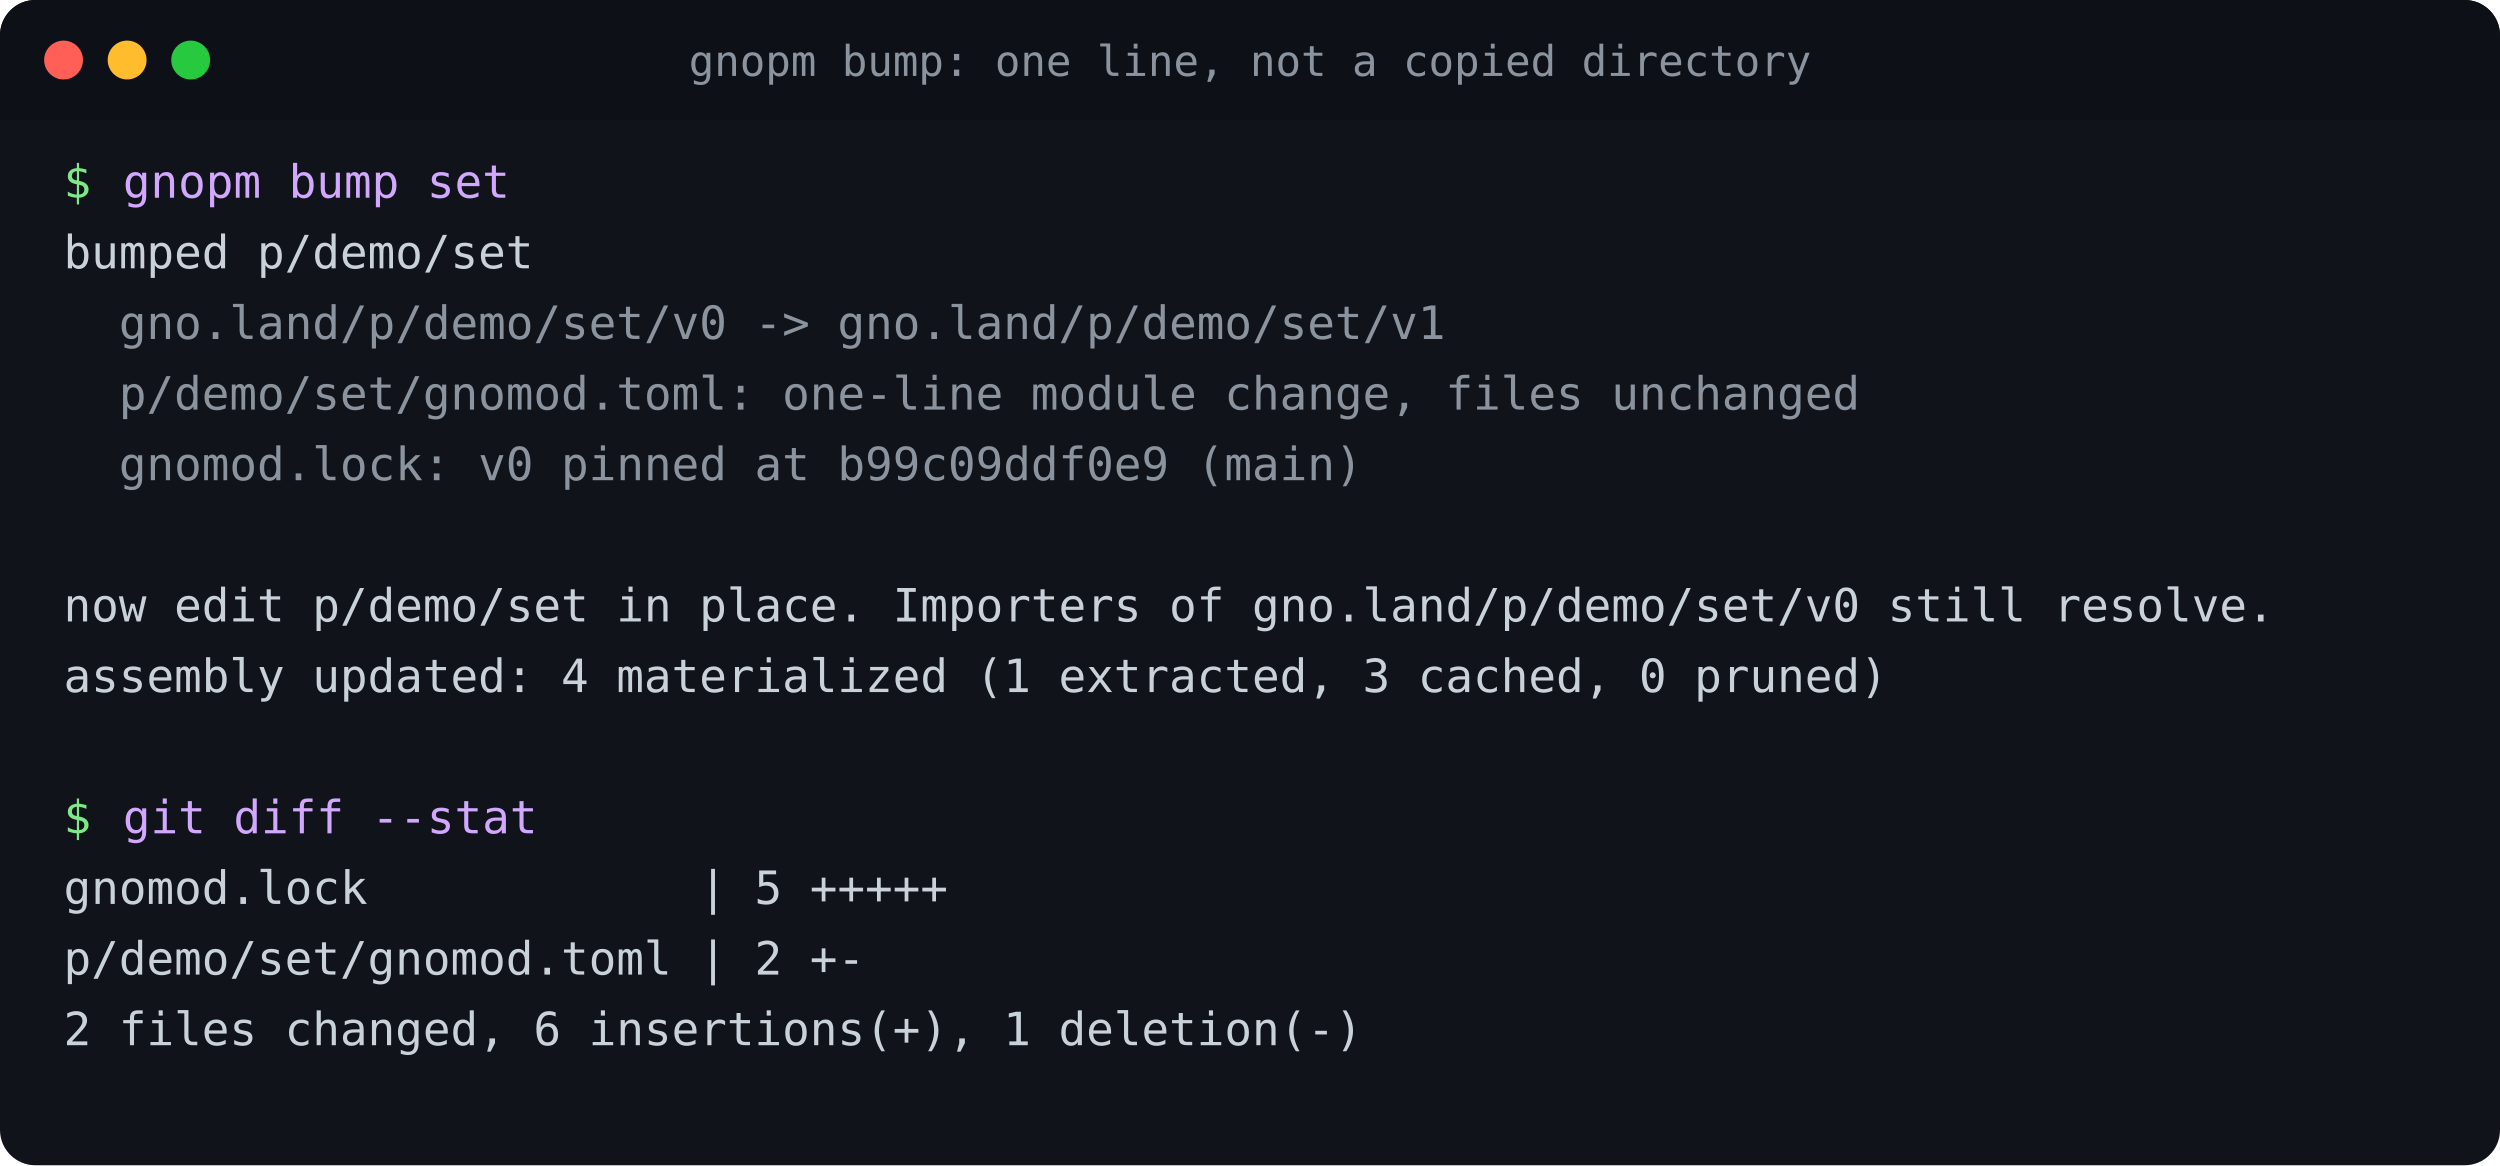
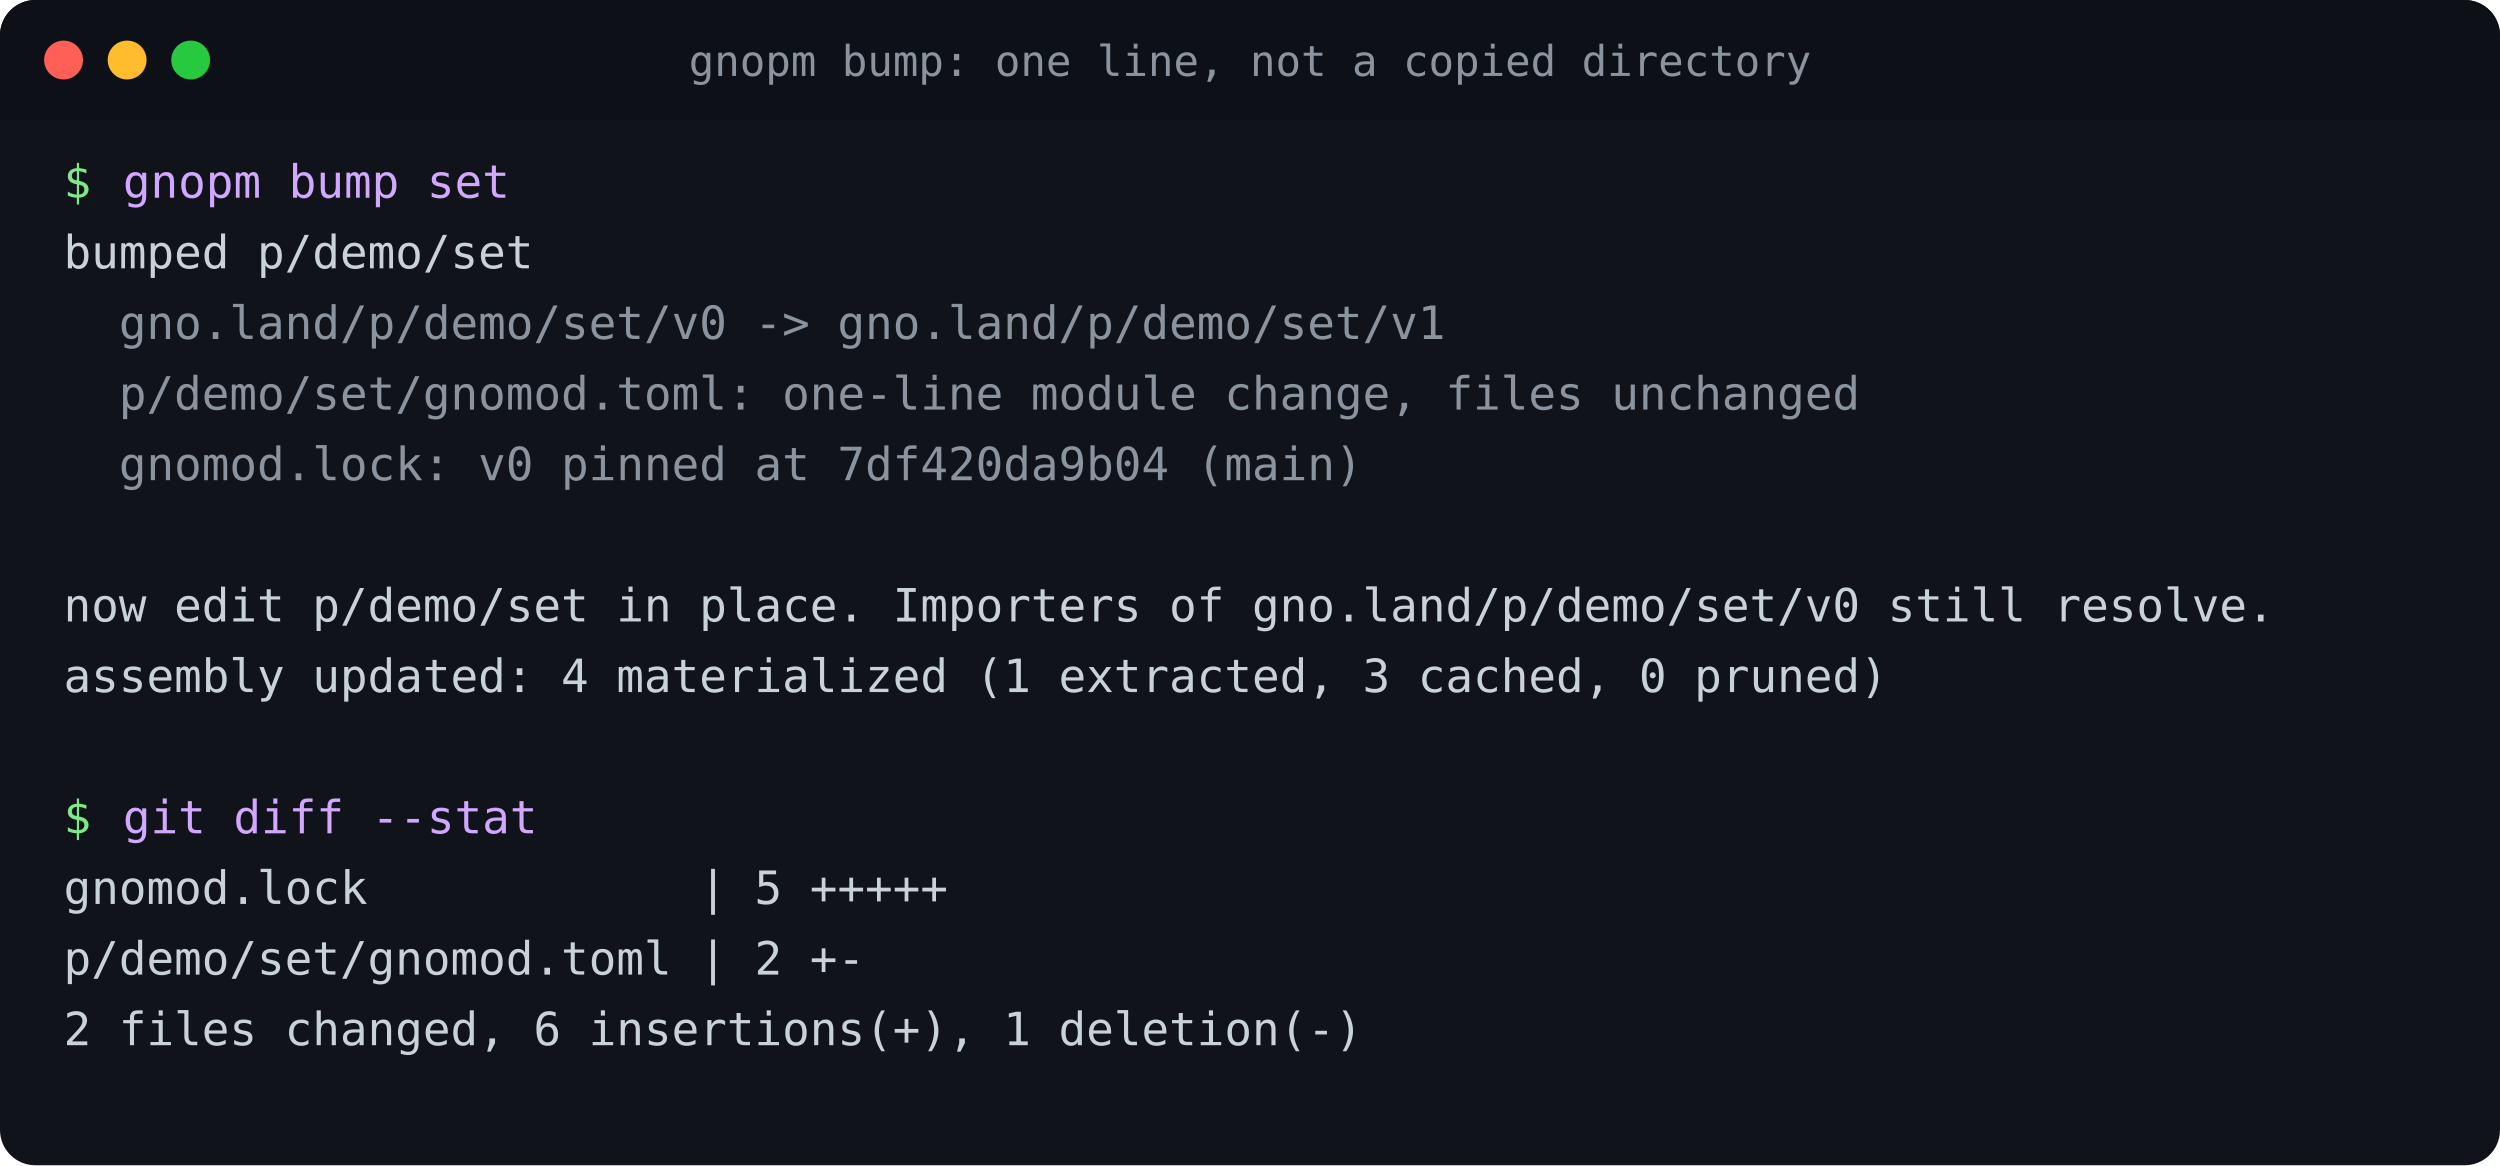
<svg xmlns="http://www.w3.org/2000/svg" width="708" height="330" viewBox="0 0 708 330" font-family="ui-monospace,SFMono-Regular,Menlo,monospace" font-size="13">
  <rect width="708" height="330" rx="10" fill="#11131a" />
  <rect width="708" height="34" rx="10" fill="#0d1117" />
  <rect y="24" width="708" height="10" fill="#0d1117" />
  <circle cx="18" cy="17.0" r="5.5" fill="#ff5f56" />
  <circle cx="36" cy="17.0" r="5.5" fill="#ffbd2e" />
  <circle cx="54" cy="17.0" r="5.5" fill="#27c93f" />
  <text x="354.0" y="21.5" fill="#8b949e" text-anchor="middle" font-size="12">gnopm bump: one line, not a copied directory</text>
  <text x="18" y="56" fill="#7ee787">$</text>
  <text x="34.8" y="56" fill="#d2a8ff">gnopm bump set</text>
  <text x="18" y="76" fill="#c9d1d9" xml:space="preserve">bumped p/demo/set</text>
  <text x="18" y="96" fill="#8b949e" xml:space="preserve">  gno.land/p/demo/set/v0 -&gt; gno.land/p/demo/set/v1</text>
  <text x="18" y="116" fill="#8b949e" xml:space="preserve">  p/demo/set/gnomod.toml: one-line module change, files unchanged</text>
-   <text x="18" y="136" fill="#8b949e" xml:space="preserve">  gnomod.lock: v0 pinned at b99c09ddf0e9 (main)</text>
+   <text x="18" y="136" fill="#8b949e" xml:space="preserve">  gnomod.lock: v0 pinned at 7df420da9b04 (main)</text>
  <text x="18" y="176" fill="#c9d1d9" xml:space="preserve">now edit p/demo/set in place. Importers of gno.land/p/demo/set/v0 still resolve.</text>
  <text x="18" y="196" fill="#c9d1d9" xml:space="preserve">assembly updated: 4 materialized (1 extracted, 3 cached, 0 pruned)</text>
  <text x="18" y="236" fill="#7ee787">$</text>
  <text x="34.8" y="236" fill="#d2a8ff">git diff --stat</text>
  <text x="18" y="256" fill="#c9d1d9" xml:space="preserve">gnomod.lock            | 5 +++++</text>
  <text x="18" y="276" fill="#c9d1d9" xml:space="preserve">p/demo/set/gnomod.toml | 2 +-</text>
  <text x="18" y="296" fill="#c9d1d9" xml:space="preserve">2 files changed, 6 insertions(+), 1 deletion(-)</text>
</svg>
